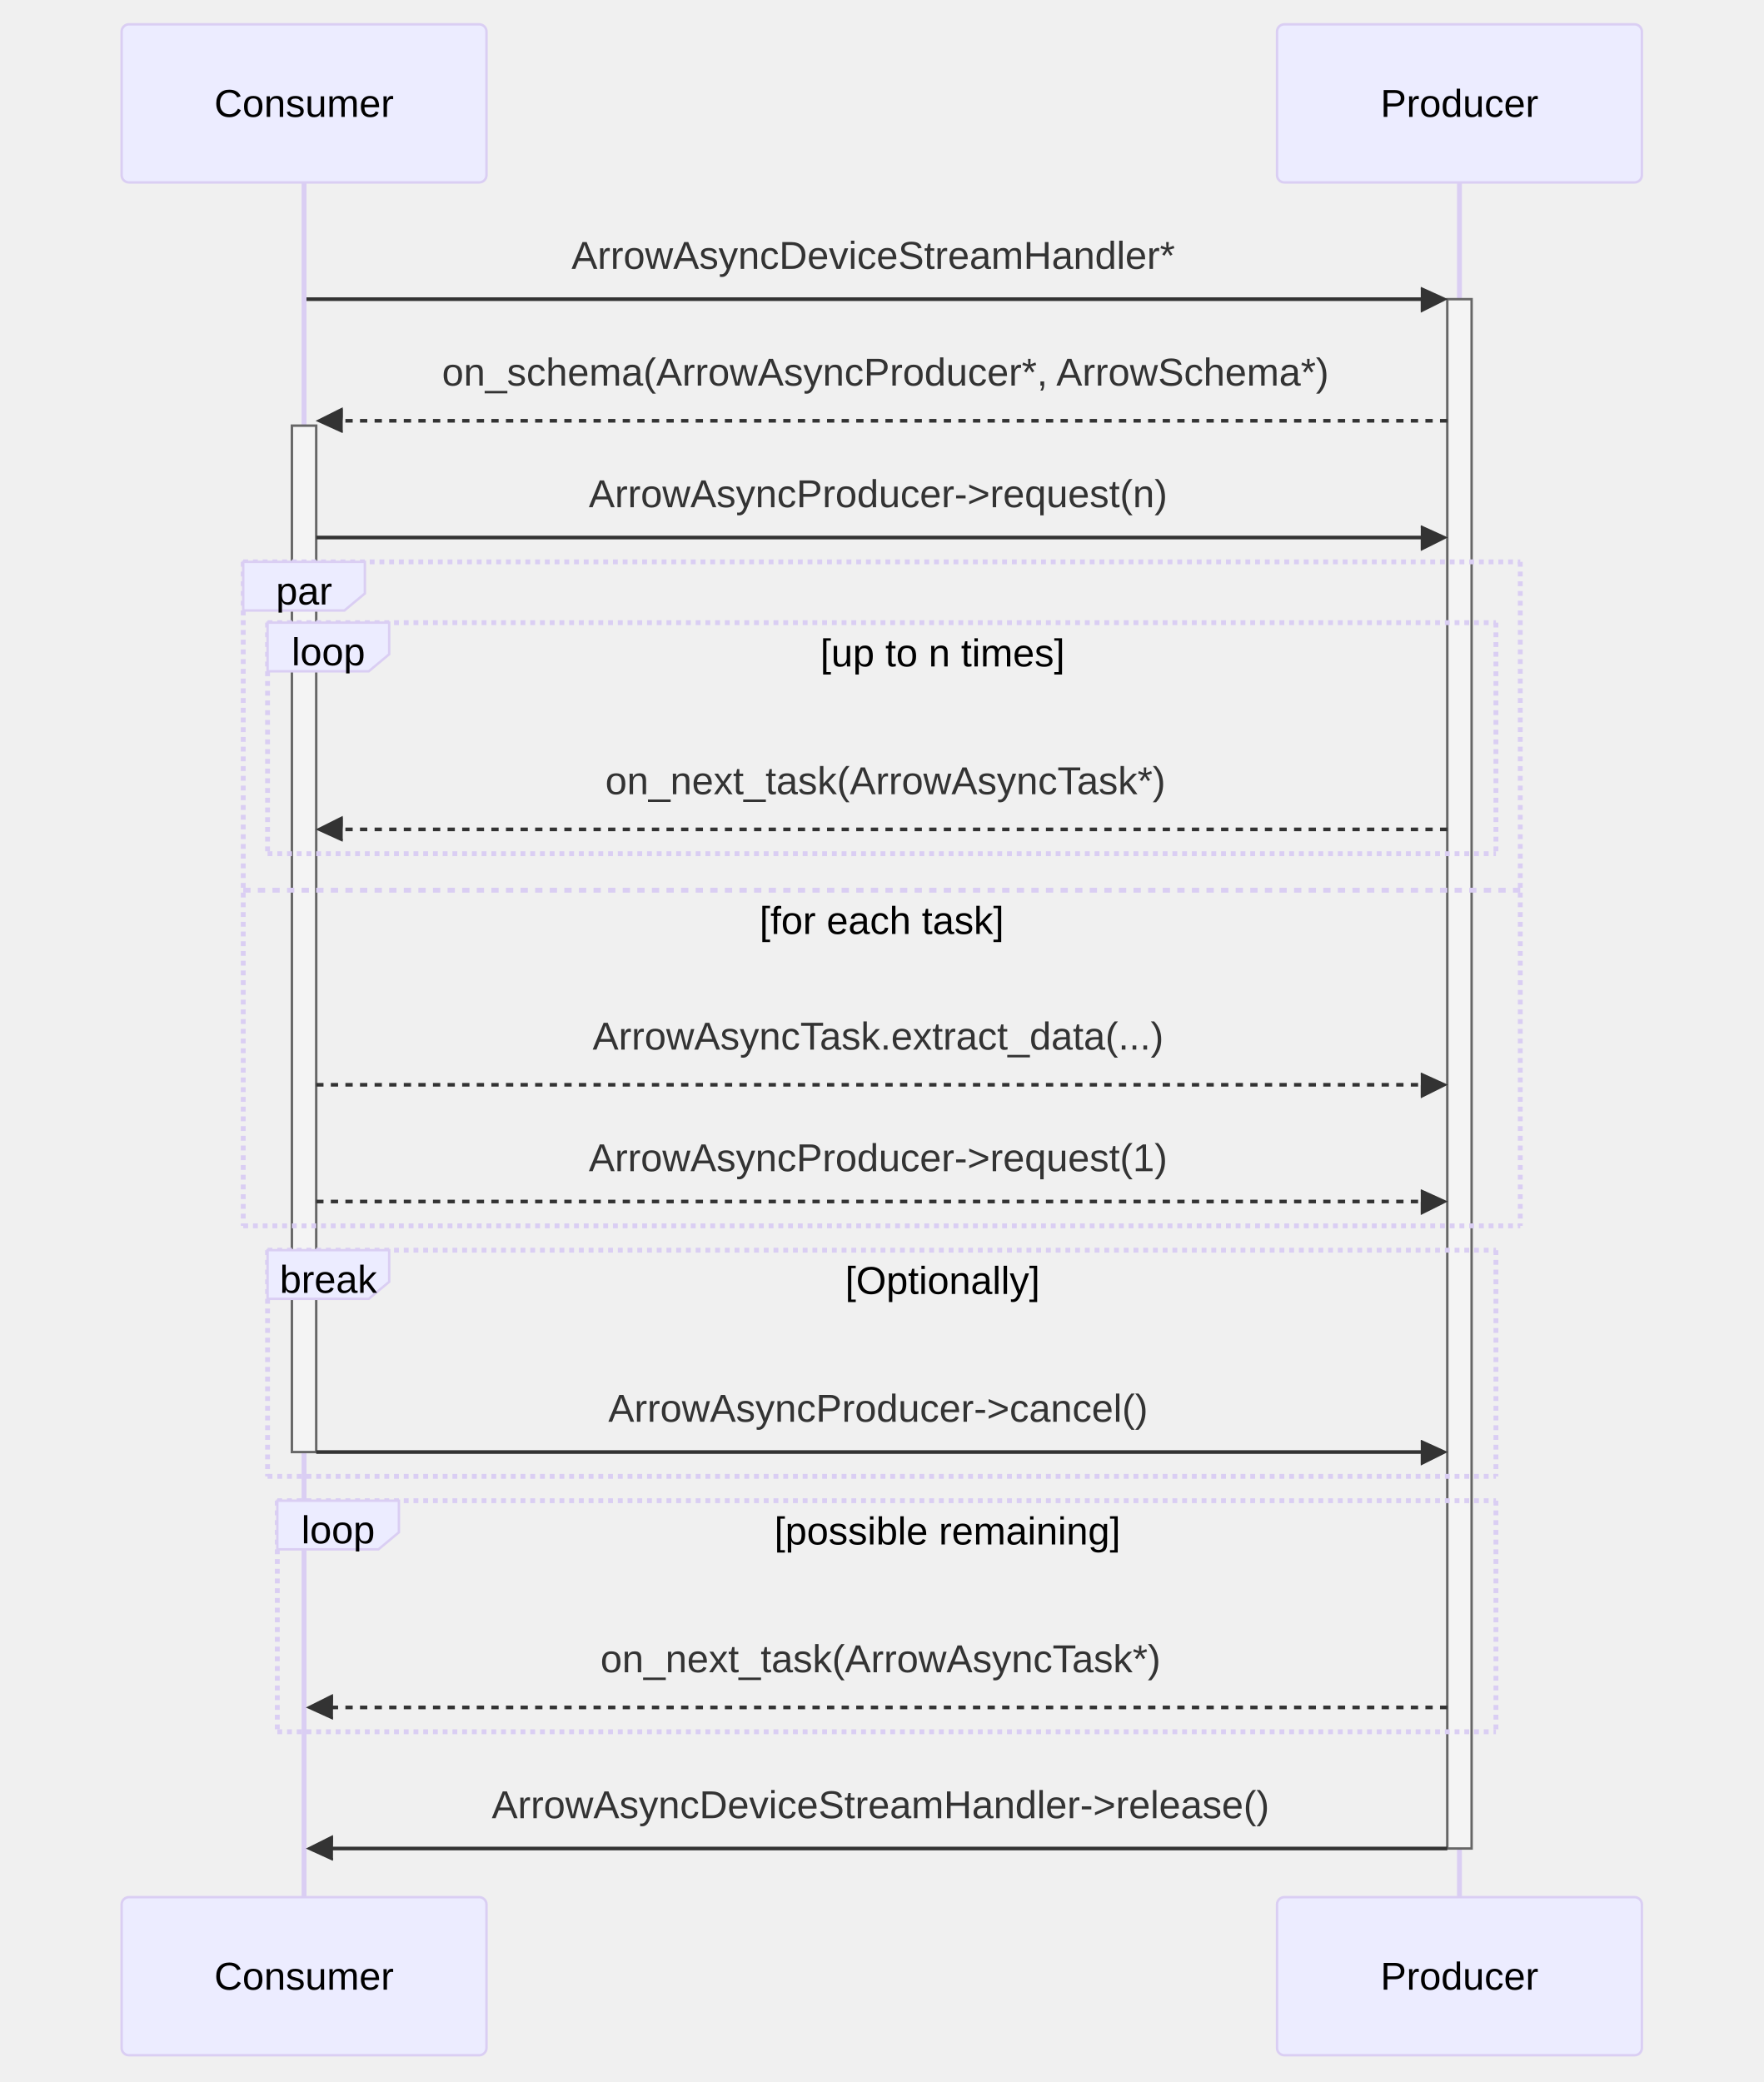
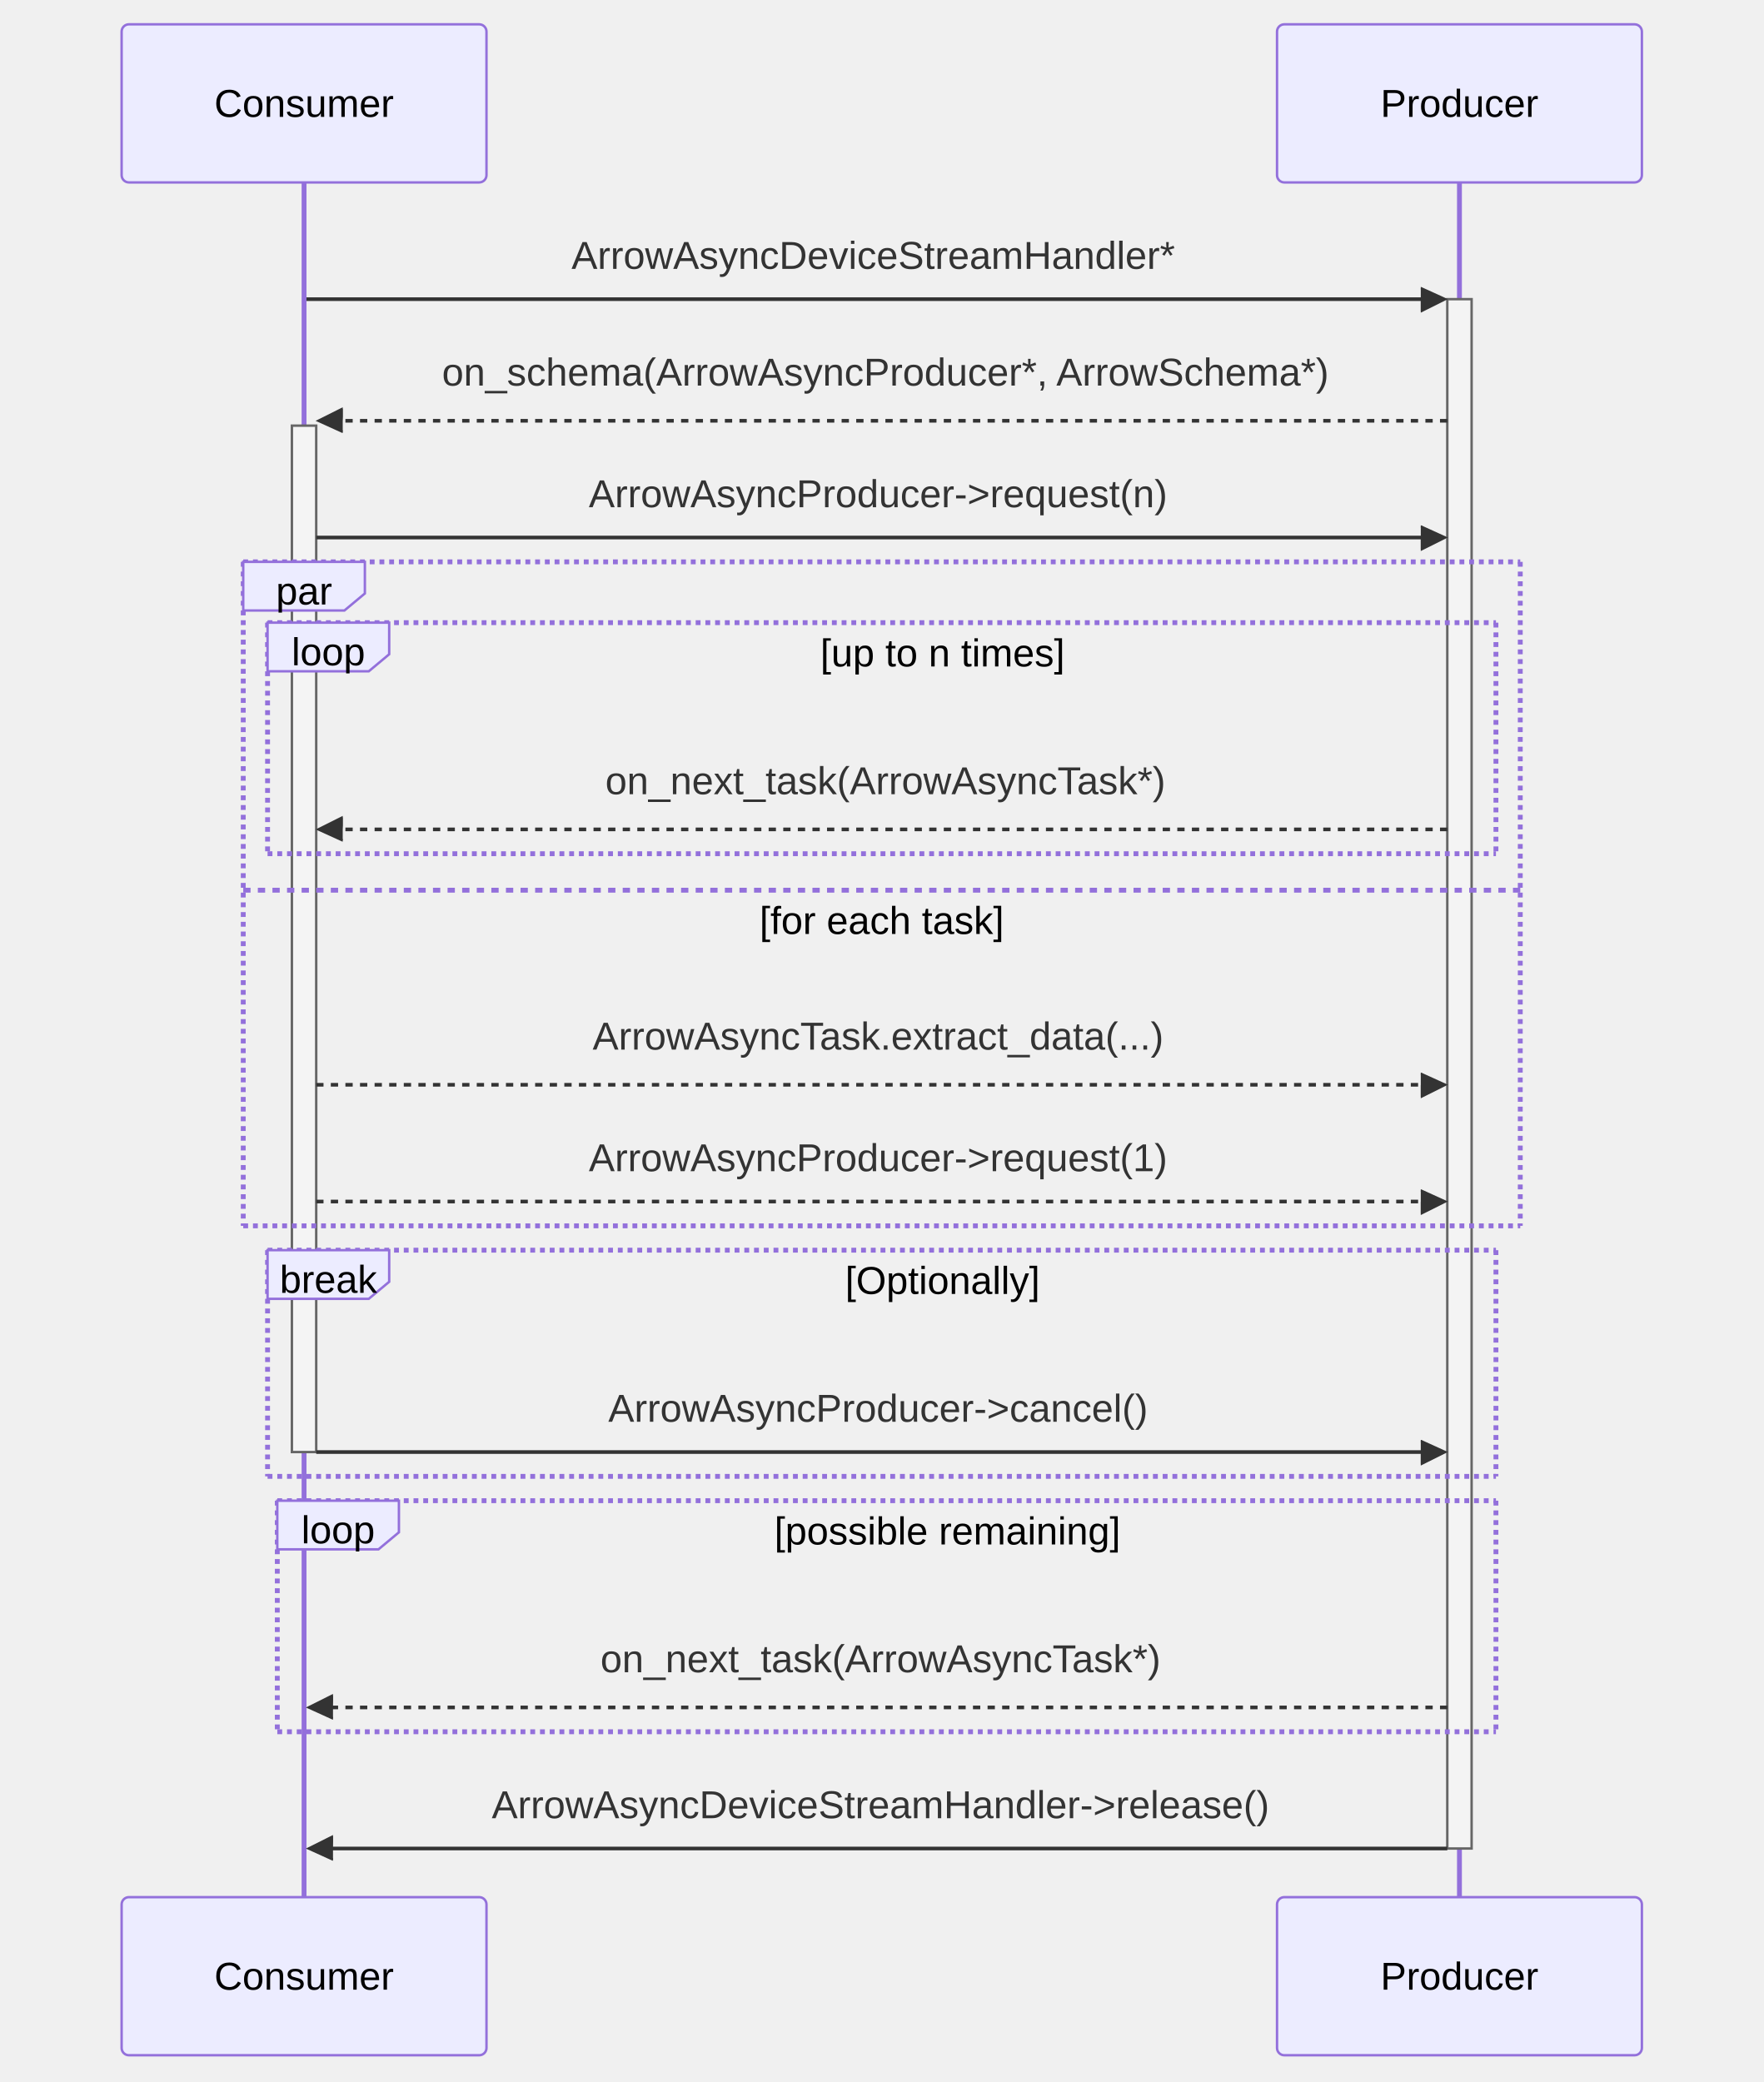
<svg xmlns="http://www.w3.org/2000/svg" id="my-svg" width="100%" style="max-width: 725px; background-color: white;" viewBox="-50 -10 725 856" role="graphics-document document" aria-roledescription="sequence">
  <g>
    <rect x="475" y="770" fill="#eaeaea" stroke="#666" width="150" height="65" name="Producer" rx="3" ry="3" class="actor actor-bottom" />
    <text x="550" y="802.5" dominant-baseline="central" alignment-baseline="central" class="actor actor-box" style="text-anchor: middle; font-size: 16px; font-weight: 400;">
      <tspan x="550" dy="0">Producer</tspan>
    </text>
  </g>
  <g>
    <rect x="0" y="770" fill="#eaeaea" stroke="#666" width="150" height="65" name="Consumer" rx="3" ry="3" class="actor actor-bottom" />
    <text x="75" y="802.5" dominant-baseline="central" alignment-baseline="central" class="actor actor-box" style="text-anchor: middle; font-size: 16px; font-weight: 400;">
      <tspan x="75" dy="0">Consumer</tspan>
    </text>
  </g>
  <g>
-     <line id="actor1" x1="550" y1="65" x2="550" y2="770" class="actor-line 200" stroke-width="0.5px" stroke="#999" name="Producer" />
-     <g id="root-1">
+     <line id="actor1" x1="550" y1="65" x2="550" y2="770" class="actor-line 200" stroke-width="0.5px" stroke="#999" name="Producer" data-et="life-line" data-id="Producer" />
+     <g id="root-1" data-et="participant" data-type="participant" data-id="Producer">
      <rect x="475" y="0" fill="#eaeaea" stroke="#666" width="150" height="65" name="Producer" rx="3" ry="3" class="actor actor-top" />
      <text x="550" y="32.5" dominant-baseline="central" alignment-baseline="central" class="actor actor-box" style="text-anchor: middle; font-size: 16px; font-weight: 400;">
        <tspan x="550" dy="0">Producer</tspan>
      </text>
    </g>
  </g>
  <g>
-     <line id="actor0" x1="75" y1="65" x2="75" y2="770" class="actor-line 200" stroke-width="0.5px" stroke="#999" name="Consumer" />
-     <g id="root-0">
+     <line id="actor0" x1="75" y1="65" x2="75" y2="770" class="actor-line 200" stroke-width="0.5px" stroke="#999" name="Consumer" data-et="life-line" data-id="Consumer" />
+     <g id="root-0" data-et="participant" data-type="participant" data-id="Consumer">
      <rect x="0" y="0" fill="#eaeaea" stroke="#666" width="150" height="65" name="Consumer" rx="3" ry="3" class="actor actor-top" />
      <text x="75" y="32.5" dominant-baseline="central" alignment-baseline="central" class="actor actor-box" style="text-anchor: middle; font-size: 16px; font-weight: 400;">
        <tspan x="75" dy="0">Consumer</tspan>
      </text>
    </g>
  </g>
-   <style>#my-svg{font-family:"trebuchet ms",verdana,arial,sans-serif;font-size:16px;fill:#333;}@keyframes edge-animation-frame{from{stroke-dashoffset:0;}}@keyframes dash{to{stroke-dashoffset:0;}}#my-svg .edge-animation-slow{stroke-dasharray:9,5!important;stroke-dashoffset:900;animation:dash 50s linear infinite;stroke-linecap:round;}#my-svg .edge-animation-fast{stroke-dasharray:9,5!important;stroke-dashoffset:900;animation:dash 20s linear infinite;stroke-linecap:round;}#my-svg .error-icon{fill:#552222;}#my-svg .error-text{fill:#552222;stroke:#552222;}#my-svg .edge-thickness-normal{stroke-width:1px;}#my-svg .edge-thickness-thick{stroke-width:3.5px;}#my-svg .edge-pattern-solid{stroke-dasharray:0;}#my-svg .edge-thickness-invisible{stroke-width:0;fill:none;}#my-svg .edge-pattern-dashed{stroke-dasharray:3;}#my-svg .edge-pattern-dotted{stroke-dasharray:2;}#my-svg .marker{fill:#333333;stroke:#333333;}#my-svg .marker.cross{stroke:#333333;}#my-svg svg{font-family:"trebuchet ms",verdana,arial,sans-serif;font-size:16px;}#my-svg p{margin:0;}#my-svg .actor{stroke:hsl(259.626, 59.777%, 87.902%);fill:#ECECFF;}#my-svg text.actor&gt;tspan{fill:black;stroke:none;}#my-svg .actor-line{stroke:hsl(259.626, 59.777%, 87.902%);}#my-svg .innerArc{stroke-width:1.5;stroke-dasharray:none;}#my-svg .messageLine0{stroke-width:1.5;stroke-dasharray:none;stroke:#333;}#my-svg .messageLine1{stroke-width:1.5;stroke-dasharray:2,2;stroke:#333;}#my-svg #arrowhead path{fill:#333;stroke:#333;}#my-svg .sequenceNumber{fill:white;}#my-svg #sequencenumber{fill:#333;}#my-svg #crosshead path{fill:#333;stroke:#333;}#my-svg .messageText{fill:#333;stroke:none;}#my-svg .labelBox{stroke:hsl(259.626, 59.777%, 87.902%);fill:#ECECFF;}#my-svg .labelText,#my-svg .labelText&gt;tspan{fill:black;stroke:none;}#my-svg .loopText,#my-svg .loopText&gt;tspan{fill:black;stroke:none;}#my-svg .loopLine{stroke-width:2px;stroke-dasharray:2,2;stroke:hsl(259.626, 59.777%, 87.902%);fill:hsl(259.626, 59.777%, 87.902%);}#my-svg .note{stroke:#aaaa33;fill:#fff5ad;}#my-svg .noteText,#my-svg .noteText&gt;tspan{fill:black;stroke:none;}#my-svg .activation0{fill:#f4f4f4;stroke:#666;}#my-svg .activation1{fill:#f4f4f4;stroke:#666;}#my-svg .activation2{fill:#f4f4f4;stroke:#666;}#my-svg .actorPopupMenu{position:absolute;}#my-svg .actorPopupMenuPanel{position:absolute;fill:#ECECFF;box-shadow:0px 8px 16px 0px rgba(0,0,0,0.2);filter:drop-shadow(3px 5px 2px rgb(0 0 0 / 0.4));}#my-svg .actor-man line{stroke:hsl(259.626, 59.777%, 87.902%);fill:#ECECFF;}#my-svg .actor-man circle,#my-svg line{stroke:hsl(259.626, 59.777%, 87.902%);fill:#ECECFF;stroke-width:2px;}#my-svg :root{--mermaid-font-family:"trebuchet ms",verdana,arial,sans-serif;}</style>
+   <style>#my-svg{font-family:"trebuchet ms",verdana,arial,sans-serif;font-size:16px;fill:#333;}@keyframes edge-animation-frame{from{stroke-dashoffset:0;}}@keyframes dash{to{stroke-dashoffset:0;}}#my-svg .edge-animation-slow{stroke-dasharray:9,5!important;stroke-dashoffset:900;animation:dash 50s linear infinite;stroke-linecap:round;}#my-svg .edge-animation-fast{stroke-dasharray:9,5!important;stroke-dashoffset:900;animation:dash 20s linear infinite;stroke-linecap:round;}#my-svg .error-icon{fill:#552222;}#my-svg .error-text{fill:#552222;stroke:#552222;}#my-svg .edge-thickness-normal{stroke-width:1px;}#my-svg .edge-thickness-thick{stroke-width:3.5px;}#my-svg .edge-pattern-solid{stroke-dasharray:0;}#my-svg .edge-thickness-invisible{stroke-width:0;fill:none;}#my-svg .edge-pattern-dashed{stroke-dasharray:3;}#my-svg .edge-pattern-dotted{stroke-dasharray:2;}#my-svg .marker{fill:#333333;stroke:#333333;}#my-svg .marker.cross{stroke:#333333;}#my-svg svg{font-family:"trebuchet ms",verdana,arial,sans-serif;font-size:16px;}#my-svg p{margin:0;}#my-svg .actor{stroke:#9370DB;fill:#ECECFF;stroke-width:1;}#my-svg rect.actor.outer-path[data-look="neo"]{filter:drop-shadow(1px 2px 2px rgba(185, 185, 185, 1));}#my-svg rect.note[data-look="neo"]{stroke:#aaaa33;fill:#fff5ad;filter:drop-shadow(1px 2px 2px rgba(185, 185, 185, 1));}#my-svg text.actor&gt;tspan{fill:black;stroke:none;}#my-svg .actor-line{stroke:#9370DB;}#my-svg .innerArc{stroke-width:1.5;stroke-dasharray:none;}#my-svg .messageLine0{stroke-width:1.5;stroke-dasharray:none;stroke:#333;}#my-svg .messageLine1{stroke-width:1.5;stroke-dasharray:2,2;stroke:#333;}#my-svg [id$="-arrowhead"] path{fill:#333;stroke:#333;}#my-svg .sequenceNumber{fill:white;}#my-svg [id$="-sequencenumber"]{fill:#333;}#my-svg [id$="-crosshead"] path{fill:#333;stroke:#333;}#my-svg .messageText{fill:#333;stroke:none;}#my-svg .labelBox{stroke:#9370DB;fill:#ECECFF;filter:none;}#my-svg .labelText,#my-svg .labelText&gt;tspan{fill:black;stroke:none;}#my-svg .loopText,#my-svg .loopText&gt;tspan{fill:black;stroke:none;}#my-svg .loopLine{stroke-width:2px;stroke-dasharray:2,2;stroke:#9370DB;fill:#9370DB;}#my-svg .note{stroke:#aaaa33;fill:#fff5ad;}#my-svg .noteText,#my-svg .noteText&gt;tspan{fill:black;stroke:none;font-weight:normal;}#my-svg .activation0{fill:#f4f4f4;stroke:#666;}#my-svg .activation1{fill:#f4f4f4;stroke:#666;}#my-svg .activation2{fill:#f4f4f4;stroke:#666;}#my-svg .actorPopupMenu{position:absolute;}#my-svg .actorPopupMenuPanel{position:absolute;fill:#ECECFF;box-shadow:0px 8px 16px 0px rgba(0,0,0,0.2);filter:drop-shadow(3px 5px 2px rgb(0 0 0 / 0.4));}#my-svg .actor-man circle,#my-svg line{fill:#ECECFF;stroke-width:2px;}#my-svg g rect.rect{filter:drop-shadow(1px 2px 2px rgba(185, 185, 185, 1));stroke:#9370DB;}#my-svg .node .neo-node{stroke:#9370DB;}#my-svg [data-look="neo"].node rect,#my-svg [data-look="neo"].cluster rect,#my-svg [data-look="neo"].node polygon{stroke:#9370DB;filter:drop-shadow(1px 2px 2px rgba(185, 185, 185, 1));}#my-svg [data-look="neo"].node path{stroke:#9370DB;stroke-width:1px;}#my-svg [data-look="neo"].node .outer-path{filter:drop-shadow(1px 2px 2px rgba(185, 185, 185, 1));}#my-svg [data-look="neo"].node .neo-line path{stroke:#9370DB;filter:none;}#my-svg [data-look="neo"].node circle{stroke:#9370DB;filter:drop-shadow(1px 2px 2px rgba(185, 185, 185, 1));}#my-svg [data-look="neo"].node circle .state-start{fill:#000000;}#my-svg [data-look="neo"].icon-shape .icon{fill:#9370DB;filter:drop-shadow(1px 2px 2px rgba(185, 185, 185, 1));}#my-svg [data-look="neo"].icon-shape .icon-neo path{stroke:#9370DB;filter:drop-shadow(1px 2px 2px rgba(185, 185, 185, 1));}#my-svg :root{--mermaid-font-family:"trebuchet ms",verdana,arial,sans-serif;}</style>
  <g />
  <defs>
-     <symbol id="computer" width="24" height="24">
+     <symbol id="my-svg-computer" width="24" height="24">
      <path transform="scale(.5)" d="M2 2v13h20v-13h-20zm18 11h-16v-9h16v9zm-10.228 6l.466-1h3.524l.467 1h-4.457zm14.228 3h-24l2-6h2.104l-1.33 4h18.45l-1.297-4h2.073l2 6zm-5-10h-14v-7h14v7z" />
    </symbol>
  </defs>
  <defs>
-     <symbol id="database" fill-rule="evenodd" clip-rule="evenodd">
+     <symbol id="my-svg-database" fill-rule="evenodd" clip-rule="evenodd">
      <path transform="scale(.5)" d="M12.258.001l.256.004.255.005.253.008.251.01.249.012.247.015.246.016.242.019.241.02.239.023.236.024.233.027.231.028.229.031.225.032.223.034.22.036.217.038.214.04.211.041.208.043.205.045.201.046.198.048.194.05.191.051.187.053.183.054.18.056.175.057.172.059.168.06.163.061.16.063.155.064.15.066.074.033.073.033.071.034.07.034.069.035.068.035.067.035.066.035.064.036.064.036.062.036.06.036.06.037.058.037.058.037.055.038.055.038.053.038.052.038.051.039.05.039.048.039.047.039.045.04.044.04.043.04.041.04.04.041.039.041.037.041.036.041.034.041.033.042.032.042.03.042.029.042.027.042.026.043.024.043.023.043.021.043.02.043.018.044.017.043.015.044.013.044.012.044.011.045.009.044.007.045.006.045.004.045.002.045.001.045v17l-.001.045-.002.045-.004.045-.006.045-.007.045-.009.044-.011.045-.012.044-.013.044-.015.044-.017.043-.018.044-.02.043-.021.043-.023.043-.024.043-.026.043-.027.042-.029.042-.03.042-.032.042-.033.042-.034.041-.036.041-.037.041-.039.041-.04.041-.041.04-.043.04-.044.04-.045.04-.047.039-.048.039-.05.039-.051.039-.052.038-.053.038-.055.038-.055.038-.058.037-.058.037-.06.037-.06.036-.062.036-.064.036-.064.036-.066.035-.067.035-.068.035-.069.035-.07.034-.071.034-.073.033-.074.033-.15.066-.155.064-.16.063-.163.061-.168.06-.172.059-.175.057-.18.056-.183.054-.187.053-.191.051-.194.05-.198.048-.201.046-.205.045-.208.043-.211.041-.214.04-.217.038-.22.036-.223.034-.225.032-.229.031-.231.028-.233.027-.236.024-.239.023-.241.02-.242.019-.246.016-.247.015-.249.012-.251.01-.253.008-.255.005-.256.004-.258.001-.258-.001-.256-.004-.255-.005-.253-.008-.251-.01-.249-.012-.247-.015-.245-.016-.243-.019-.241-.02-.238-.023-.236-.024-.234-.027-.231-.028-.228-.031-.226-.032-.223-.034-.22-.036-.217-.038-.214-.04-.211-.041-.208-.043-.204-.045-.201-.046-.198-.048-.195-.05-.19-.051-.187-.053-.184-.054-.179-.056-.176-.057-.172-.059-.167-.06-.164-.061-.159-.063-.155-.064-.151-.066-.074-.033-.072-.033-.072-.034-.07-.034-.069-.035-.068-.035-.067-.035-.066-.035-.064-.036-.063-.036-.062-.036-.061-.036-.06-.037-.058-.037-.057-.037-.056-.038-.055-.038-.053-.038-.052-.038-.051-.039-.049-.039-.049-.039-.046-.039-.046-.04-.044-.04-.043-.04-.041-.04-.04-.041-.039-.041-.037-.041-.036-.041-.034-.041-.033-.042-.032-.042-.03-.042-.029-.042-.027-.042-.026-.043-.024-.043-.023-.043-.021-.043-.02-.043-.018-.044-.017-.043-.015-.044-.013-.044-.012-.044-.011-.045-.009-.044-.007-.045-.006-.045-.004-.045-.002-.045-.001-.045v-17l.001-.045.002-.045.004-.045.006-.045.007-.045.009-.044.011-.045.012-.044.013-.044.015-.044.017-.043.018-.044.02-.043.021-.043.023-.043.024-.043.026-.043.027-.042.029-.042.03-.042.032-.042.033-.042.034-.041.036-.041.037-.041.039-.041.04-.041.041-.04.043-.04.044-.04.046-.04.046-.039.049-.039.049-.039.051-.039.052-.038.053-.038.055-.038.056-.038.057-.037.058-.037.06-.037.061-.036.062-.036.063-.036.064-.036.066-.035.067-.035.068-.035.069-.035.07-.034.072-.034.072-.033.074-.033.151-.066.155-.064.159-.063.164-.061.167-.06.172-.059.176-.057.179-.056.184-.054.187-.053.19-.051.195-.05.198-.048.201-.046.204-.045.208-.043.211-.041.214-.04.217-.038.22-.036.223-.034.226-.032.228-.031.231-.028.234-.027.236-.024.238-.023.241-.02.243-.019.245-.016.247-.015.249-.012.251-.01.253-.008.255-.005.256-.004.258-.001.258.001zm-9.258 20.499v.01l.001.021.003.021.004.022.005.021.006.022.007.022.009.023.01.022.011.023.012.023.013.023.015.023.016.024.017.023.018.024.019.024.021.024.022.025.023.024.024.025.052.049.056.05.061.051.066.051.07.051.075.051.079.052.084.052.088.052.092.052.097.052.102.051.105.052.11.052.114.051.119.051.123.051.127.05.131.05.135.05.139.048.144.049.147.047.152.047.155.047.16.045.163.045.167.043.171.043.176.041.178.041.183.039.187.039.19.037.194.035.197.035.202.033.204.031.209.03.212.029.216.027.219.025.222.024.226.021.23.02.233.018.236.016.24.015.243.012.246.01.249.008.253.005.256.004.259.001.26-.001.257-.004.254-.005.25-.008.247-.011.244-.012.241-.014.237-.016.233-.018.231-.021.226-.021.224-.024.22-.026.216-.027.212-.028.21-.031.205-.031.202-.034.198-.034.194-.036.191-.037.187-.039.183-.04.179-.04.175-.042.172-.043.168-.044.163-.045.16-.046.155-.046.152-.047.148-.048.143-.049.139-.049.136-.05.131-.05.126-.05.123-.051.118-.052.114-.051.11-.052.106-.052.101-.052.096-.052.092-.052.088-.053.083-.051.079-.052.074-.052.07-.051.065-.051.06-.051.056-.05.051-.05.023-.024.023-.025.021-.024.02-.024.019-.024.018-.024.017-.024.015-.023.014-.024.013-.023.012-.023.01-.023.01-.022.008-.022.006-.022.006-.022.004-.022.004-.021.001-.021.001-.021v-4.127l-.077.055-.08.053-.083.054-.085.053-.087.052-.09.052-.093.051-.095.05-.097.05-.1.049-.102.049-.105.048-.106.047-.109.047-.111.046-.114.045-.115.045-.118.044-.12.043-.122.042-.124.042-.126.041-.128.04-.13.04-.132.038-.134.038-.135.037-.138.037-.139.035-.142.035-.143.034-.144.033-.147.032-.148.031-.15.03-.151.03-.153.029-.154.027-.156.027-.158.026-.159.025-.161.024-.162.023-.163.022-.165.021-.166.02-.167.019-.169.018-.169.017-.171.016-.173.015-.173.014-.175.013-.175.012-.177.011-.178.01-.179.008-.179.008-.181.006-.182.005-.182.004-.184.003-.184.002h-.37l-.184-.002-.184-.003-.182-.004-.182-.005-.181-.006-.179-.008-.179-.008-.178-.01-.176-.011-.176-.012-.175-.013-.173-.014-.172-.015-.171-.016-.17-.017-.169-.018-.167-.019-.166-.02-.165-.021-.163-.022-.162-.023-.161-.024-.159-.025-.157-.026-.156-.027-.155-.027-.153-.029-.151-.03-.15-.03-.148-.031-.146-.032-.145-.033-.143-.034-.141-.035-.14-.035-.137-.037-.136-.037-.134-.038-.132-.038-.13-.04-.128-.04-.126-.041-.124-.042-.122-.042-.12-.044-.117-.043-.116-.045-.113-.045-.112-.046-.109-.047-.106-.047-.105-.048-.102-.049-.1-.049-.097-.05-.095-.05-.093-.052-.09-.051-.087-.052-.085-.053-.083-.054-.08-.054-.077-.054v4.127zm0-5.654v.011l.001.021.003.021.004.021.005.022.006.022.007.022.009.022.01.022.011.023.012.023.013.023.015.024.016.023.017.024.018.024.019.024.021.024.022.024.023.025.024.024.052.05.056.05.061.05.066.051.07.051.075.052.079.051.084.052.088.052.092.052.097.052.102.052.105.052.11.051.114.051.119.052.123.05.127.051.131.05.135.049.139.049.144.048.147.048.152.047.155.046.16.045.163.045.167.044.171.042.176.042.178.04.183.04.187.038.19.037.194.036.197.034.202.033.204.032.209.03.212.028.216.027.219.025.222.024.226.022.23.02.233.018.236.016.24.014.243.012.246.01.249.008.253.006.256.003.259.001.26-.001.257-.003.254-.006.25-.008.247-.01.244-.012.241-.015.237-.016.233-.018.231-.02.226-.022.224-.024.22-.025.216-.027.212-.029.21-.03.205-.032.202-.033.198-.035.194-.036.191-.037.187-.039.183-.039.179-.041.175-.042.172-.043.168-.044.163-.045.16-.045.155-.047.152-.047.148-.048.143-.048.139-.05.136-.049.131-.05.126-.051.123-.051.118-.051.114-.052.11-.052.106-.052.101-.052.096-.052.092-.052.088-.052.083-.052.079-.052.074-.051.07-.052.065-.051.06-.05.056-.051.051-.049.023-.025.023-.024.021-.025.02-.024.019-.024.018-.024.017-.024.015-.023.014-.023.013-.024.012-.022.01-.023.01-.023.008-.022.006-.022.006-.022.004-.021.004-.022.001-.021.001-.021v-4.139l-.077.054-.08.054-.083.054-.085.052-.087.053-.09.051-.093.051-.095.051-.097.05-.1.049-.102.049-.105.048-.106.047-.109.047-.111.046-.114.045-.115.044-.118.044-.12.044-.122.042-.124.042-.126.041-.128.04-.13.039-.132.039-.134.038-.135.037-.138.036-.139.036-.142.035-.143.033-.144.033-.147.033-.148.031-.15.03-.151.03-.153.028-.154.028-.156.027-.158.026-.159.025-.161.024-.162.023-.163.022-.165.021-.166.02-.167.019-.169.018-.169.017-.171.016-.173.015-.173.014-.175.013-.175.012-.177.011-.178.009-.179.009-.179.007-.181.007-.182.005-.182.004-.184.003-.184.002h-.37l-.184-.002-.184-.003-.182-.004-.182-.005-.181-.007-.179-.007-.179-.009-.178-.009-.176-.011-.176-.012-.175-.013-.173-.014-.172-.015-.171-.016-.17-.017-.169-.018-.167-.019-.166-.02-.165-.021-.163-.022-.162-.023-.161-.024-.159-.025-.157-.026-.156-.027-.155-.028-.153-.028-.151-.03-.15-.03-.148-.031-.146-.033-.145-.033-.143-.033-.141-.035-.14-.036-.137-.036-.136-.037-.134-.038-.132-.039-.13-.039-.128-.04-.126-.041-.124-.042-.122-.043-.12-.043-.117-.044-.116-.044-.113-.046-.112-.046-.109-.046-.106-.047-.105-.048-.102-.049-.1-.049-.097-.05-.095-.051-.093-.051-.09-.051-.087-.053-.085-.052-.083-.054-.08-.054-.077-.054v4.139zm0-5.666v.011l.001.02.003.022.004.021.005.022.006.021.007.022.009.023.01.022.011.023.012.023.013.023.015.023.016.024.017.024.018.023.019.024.021.025.022.024.023.024.024.025.052.05.056.05.061.05.066.051.07.051.075.052.079.051.084.052.088.052.092.052.097.052.102.052.105.051.11.052.114.051.119.051.123.051.127.05.131.05.135.05.139.049.144.048.147.048.152.047.155.046.16.045.163.045.167.043.171.043.176.042.178.04.183.04.187.038.19.037.194.036.197.034.202.033.204.032.209.03.212.028.216.027.219.025.222.024.226.021.23.02.233.018.236.017.24.014.243.012.246.01.249.008.253.006.256.003.259.001.26-.001.257-.003.254-.006.25-.008.247-.01.244-.013.241-.014.237-.016.233-.018.231-.02.226-.022.224-.024.22-.025.216-.027.212-.029.21-.03.205-.032.202-.033.198-.035.194-.036.191-.037.187-.039.183-.039.179-.041.175-.042.172-.043.168-.044.163-.045.16-.045.155-.047.152-.047.148-.048.143-.049.139-.049.136-.049.131-.051.126-.05.123-.051.118-.052.114-.051.11-.052.106-.052.101-.052.096-.052.092-.052.088-.052.083-.052.079-.052.074-.052.07-.051.065-.051.06-.051.056-.05.051-.049.023-.025.023-.025.021-.024.02-.024.019-.024.018-.024.017-.024.015-.023.014-.024.013-.023.012-.023.01-.022.01-.023.008-.022.006-.022.006-.022.004-.022.004-.021.001-.021.001-.021v-4.153l-.077.054-.08.054-.083.053-.085.053-.087.053-.09.051-.093.051-.095.051-.097.05-.1.049-.102.048-.105.048-.106.048-.109.046-.111.046-.114.046-.115.044-.118.044-.12.043-.122.043-.124.042-.126.041-.128.04-.13.039-.132.039-.134.038-.135.037-.138.036-.139.036-.142.034-.143.034-.144.033-.147.032-.148.032-.15.03-.151.03-.153.028-.154.028-.156.027-.158.026-.159.024-.161.024-.162.023-.163.023-.165.021-.166.02-.167.019-.169.018-.169.017-.171.016-.173.015-.173.014-.175.013-.175.012-.177.01-.178.01-.179.009-.179.007-.181.006-.182.006-.182.004-.184.003-.184.001-.185.001-.185-.001-.184-.001-.184-.003-.182-.004-.182-.006-.181-.006-.179-.007-.179-.009-.178-.01-.176-.01-.176-.012-.175-.013-.173-.014-.172-.015-.171-.016-.17-.017-.169-.018-.167-.019-.166-.02-.165-.021-.163-.023-.162-.023-.161-.024-.159-.024-.157-.026-.156-.027-.155-.028-.153-.028-.151-.03-.15-.03-.148-.032-.146-.032-.145-.033-.143-.034-.141-.034-.14-.036-.137-.036-.136-.037-.134-.038-.132-.039-.13-.039-.128-.041-.126-.041-.124-.041-.122-.043-.12-.043-.117-.044-.116-.044-.113-.046-.112-.046-.109-.046-.106-.048-.105-.048-.102-.048-.1-.05-.097-.049-.095-.051-.093-.051-.09-.052-.087-.052-.085-.053-.083-.053-.08-.054-.077-.054v4.153zm8.74-8.179l-.257.004-.254.005-.25.008-.247.011-.244.012-.241.014-.237.016-.233.018-.231.021-.226.022-.224.023-.22.026-.216.027-.212.028-.21.031-.205.032-.202.033-.198.034-.194.036-.191.038-.187.038-.183.04-.179.041-.175.042-.172.043-.168.043-.163.045-.16.046-.155.046-.152.048-.148.048-.143.048-.139.049-.136.05-.131.05-.126.051-.123.051-.118.051-.114.052-.11.052-.106.052-.101.052-.096.052-.092.052-.088.052-.083.052-.079.052-.074.051-.07.052-.065.051-.06.05-.056.05-.051.05-.023.025-.023.024-.021.024-.02.025-.019.024-.018.024-.017.023-.015.024-.014.023-.013.023-.012.023-.01.023-.01.022-.008.022-.006.023-.006.021-.004.022-.004.021-.001.021-.001.021.001.021.001.021.004.021.004.022.006.021.006.023.008.022.01.022.01.023.012.023.013.023.014.023.015.024.017.023.018.024.019.024.02.025.021.024.023.024.023.025.051.05.056.05.06.05.065.051.07.052.074.051.079.052.083.052.088.052.092.052.096.052.101.052.106.052.11.052.114.052.118.051.123.051.126.051.131.05.136.05.139.049.143.048.148.048.152.048.155.046.16.046.163.045.168.043.172.043.175.042.179.041.183.04.187.038.191.038.194.036.198.034.202.033.205.032.21.031.212.028.216.027.22.026.224.023.226.022.231.021.233.018.237.016.241.014.244.012.247.011.25.008.254.005.257.004.26.001.26-.001.257-.004.254-.005.25-.008.247-.011.244-.012.241-.014.237-.016.233-.018.231-.021.226-.022.224-.023.22-.026.216-.027.212-.028.21-.031.205-.032.202-.033.198-.034.194-.036.191-.038.187-.038.183-.04.179-.041.175-.042.172-.043.168-.043.163-.045.16-.046.155-.046.152-.048.148-.048.143-.048.139-.049.136-.05.131-.05.126-.051.123-.051.118-.051.114-.052.11-.052.106-.052.101-.052.096-.052.092-.052.088-.052.083-.052.079-.052.074-.051.07-.052.065-.051.06-.05.056-.05.051-.05.023-.025.023-.024.021-.024.02-.025.019-.024.018-.024.017-.023.015-.024.014-.023.013-.023.012-.023.01-.023.01-.022.008-.022.006-.023.006-.021.004-.022.004-.021.001-.021.001-.021-.001-.021-.001-.021-.004-.021-.004-.022-.006-.021-.006-.023-.008-.022-.01-.022-.01-.023-.012-.023-.013-.023-.014-.023-.015-.024-.017-.023-.018-.024-.019-.024-.02-.025-.021-.024-.023-.024-.023-.025-.051-.05-.056-.05-.06-.05-.065-.051-.07-.052-.074-.051-.079-.052-.083-.052-.088-.052-.092-.052-.096-.052-.101-.052-.106-.052-.11-.052-.114-.052-.118-.051-.123-.051-.126-.051-.131-.05-.136-.05-.139-.049-.143-.048-.148-.048-.152-.048-.155-.046-.16-.046-.163-.045-.168-.043-.172-.043-.175-.042-.179-.041-.183-.04-.187-.038-.191-.038-.194-.036-.198-.034-.202-.033-.205-.032-.21-.031-.212-.028-.216-.027-.22-.026-.224-.023-.226-.022-.231-.021-.233-.018-.237-.016-.241-.014-.244-.012-.247-.011-.25-.008-.254-.005-.257-.004-.26-.001-.26.001z" />
    </symbol>
  </defs>
  <defs>
-     <symbol id="clock" width="24" height="24">
+     <symbol id="my-svg-clock" width="24" height="24">
      <path transform="scale(.5)" d="M12 2c5.514 0 10 4.486 10 10s-4.486 10-10 10-10-4.486-10-10 4.486-10 10-10zm0-2c-6.627 0-12 5.373-12 12s5.373 12 12 12 12-5.373 12-12-5.373-12-12-12zm5.848 12.459c.202.038.202.333.001.372-1.907.361-6.045 1.111-6.547 1.111-.719 0-1.301-.582-1.301-1.301 0-.512.77-5.447 1.125-7.445.034-.192.312-.181.343.014l.985 6.238 5.394 1.011z" />
    </symbol>
  </defs>
  <defs>
-     <marker id="arrowhead" refX="7.9" refY="5" markerUnits="userSpaceOnUse" markerWidth="12" markerHeight="12" orient="auto-start-reverse">
+     <marker id="my-svg-arrowhead" refX="7.9" refY="5" markerUnits="userSpaceOnUse" markerWidth="12" markerHeight="12" orient="auto-start-reverse">
      <path d="M -1 0 L 10 5 L 0 10 z" />
    </marker>
  </defs>
  <defs>
-     <marker id="crosshead" markerWidth="15" markerHeight="8" orient="auto" refX="4" refY="4.5">
+     <marker id="my-svg-crosshead" markerWidth="15" markerHeight="8" orient="auto" refX="4" refY="4.5">
      <path fill="none" stroke="#000000" stroke-width="1pt" d="M 1,2 L 6,7 M 6,2 L 1,7" style="stroke-dasharray: 0, 0;" />
    </marker>
  </defs>
  <defs>
-     <marker id="filled-head" refX="15.5" refY="7" markerWidth="20" markerHeight="28" orient="auto">
+     <marker id="my-svg-filled-head" refX="15.5" refY="7" markerWidth="20" markerHeight="28" orient="auto">
      <path d="M 18,7 L9,13 L14,7 L9,1 Z" />
    </marker>
  </defs>
  <defs>
-     <marker id="sequencenumber" refX="15" refY="15" markerWidth="60" markerHeight="40" orient="auto">
+     <marker id="my-svg-sequencenumber" refX="15" refY="15" markerWidth="60" markerHeight="40" orient="auto">
      <circle cx="15" cy="15" r="6" />
+     </marker>
+   </defs>
+   <defs>
+     <marker id="my-svg-solidTopArrowHead" refX="7.9" refY="7.25" markerUnits="userSpaceOnUse" markerWidth="12" markerHeight="12" orient="auto-start-reverse">
+       <path d="M 0 0 L 10 8 L 0 8 z" />
+     </marker>
+   </defs>
+   <defs>
+     <marker id="my-svg-solidBottomArrowHead" refX="7.9" refY="0.75" markerUnits="userSpaceOnUse" markerWidth="12" markerHeight="12" orient="auto-start-reverse">
+       <path d="M 0 0 L 10 0 L 0 8 z" />
+     </marker>
+   </defs>
+   <defs>
+     <marker id="my-svg-stickTopArrowHead" refX="7.5" refY="7" markerUnits="userSpaceOnUse" markerWidth="12" markerHeight="12" orient="auto-start-reverse">
+       <path d="M 0 0 L 7 7" stroke="black" stroke-width="1.5" fill="none" />
+     </marker>
+   </defs>
+   <defs>
+     <marker id="my-svg-stickBottomArrowHead" refX="7.5" refY="0" markerUnits="userSpaceOnUse" markerWidth="12" markerHeight="12" orient="auto-start-reverse">
+       <path d="M 0 7 L 7 0" stroke="black" stroke-width="1.5" fill="none" />
    </marker>
  </defs>
  <g>
    <rect x="545" y="113" fill="#EDF2AE" stroke="#666" width="10" height="637" class="activation0" />
  </g>
  <g>
    <rect x="70" y="165" fill="#EDF2AE" stroke="#666" width="10" height="422" class="activation0" />
  </g>
-   <g>
+   <g data-et="control-structure" data-id="i8">
    <line x1="60" y1="246" x2="565" y2="246" class="loopLine" />
    <line x1="565" y1="246" x2="565" y2="341" class="loopLine" />
    <line x1="60" y1="341" x2="565" y2="341" class="loopLine" />
    <line x1="60" y1="246" x2="60" y2="341" class="loopLine" />
    <polygon points="60,246 110,246 110,259 101.6,266 60,266" class="labelBox" />
    <text x="85" y="259" text-anchor="middle" dominant-baseline="middle" alignment-baseline="middle" class="labelText" style="font-size: 16px; font-weight: 400;">loop</text>
    <text x="337.5" y="264" text-anchor="middle" class="loopText" style="font-size: 16px; font-weight: 400;">
      <tspan x="337.5">[up to n times]</tspan>
    </text>
  </g>
-   <g>
+   <g data-et="control-structure" data-id="i12">
    <line x1="50" y1="221" x2="575" y2="221" class="loopLine" />
    <line x1="575" y1="221" x2="575" y2="494" class="loopLine" />
    <line x1="50" y1="494" x2="575" y2="494" class="loopLine" />
    <line x1="50" y1="221" x2="50" y2="494" class="loopLine" />
    <line x1="50" y1="356" x2="575" y2="356" class="loopLine" style="stroke-dasharray: 3, 3;" />
    <polygon points="50,221 100,221 100,234 91.6,241 50,241" class="labelBox" />
    <text x="75" y="234" text-anchor="middle" dominant-baseline="middle" alignment-baseline="middle" class="labelText" style="font-size: 16px; font-weight: 400;">par</text>
    <text x="337.5" y="239" text-anchor="middle" class="loopText" style="font-size: 16px; font-weight: 400;">
      <tspan x="337.5">​</tspan>
    </text>
    <text x="312.5" y="374" text-anchor="middle" class="loopText" style="font-size: 16px; font-weight: 400;">[for each task]</text>
  </g>
-   <g>
+   <g data-et="control-structure" data-id="i16">
    <line x1="60" y1="504" x2="565" y2="504" class="loopLine" />
    <line x1="565" y1="504" x2="565" y2="597" class="loopLine" />
    <line x1="60" y1="597" x2="565" y2="597" class="loopLine" />
    <line x1="60" y1="504" x2="60" y2="597" class="loopLine" />
    <polygon points="60,504 110,504 110,517 101.6,524 60,524" class="labelBox" />
    <text x="85" y="517" text-anchor="middle" dominant-baseline="middle" alignment-baseline="middle" class="labelText" style="font-size: 16px; font-weight: 400;">break</text>
    <text x="337.5" y="522" text-anchor="middle" class="loopText" style="font-size: 16px; font-weight: 400;">
      <tspan x="337.5">[Optionally]</tspan>
    </text>
  </g>
-   <g>
+   <g data-et="control-structure" data-id="i19">
    <line x1="64" y1="607" x2="565" y2="607" class="loopLine" />
    <line x1="565" y1="607" x2="565" y2="702" class="loopLine" />
    <line x1="64" y1="702" x2="565" y2="702" class="loopLine" />
    <line x1="64" y1="607" x2="64" y2="702" class="loopLine" />
    <polygon points="64,607 114,607 114,620 105.6,627 64,627" class="labelBox" />
    <text x="89" y="620" text-anchor="middle" dominant-baseline="middle" alignment-baseline="middle" class="labelText" style="font-size: 16px; font-weight: 400;">loop</text>
    <text x="339.5" y="625" text-anchor="middle" class="loopText" style="font-size: 16px; font-weight: 400;">
      <tspan x="339.5">[possible remaining]</tspan>
    </text>
  </g>
  <text x="309" y="80" text-anchor="middle" dominant-baseline="middle" alignment-baseline="middle" class="messageText" dy="1em" style="font-size: 16px; font-weight: 400;">ArrowAsyncDeviceStreamHandler*</text>
-   <line x1="76" y1="113" x2="542" y2="113" class="messageLine0" stroke-width="2" stroke="none" marker-end="url(#arrowhead)" style="fill: none;" />
+   <line x1="76" y1="113" x2="542" y2="113" class="messageLine0" data-et="message" data-id="i0" data-from="Consumer" data-to="Producer" stroke-width="2" stroke="none" marker-end="url(#my-svg-arrowhead)" style="fill: none;" />
  <text x="314" y="128" text-anchor="middle" dominant-baseline="middle" alignment-baseline="middle" class="messageText" dy="1em" style="font-size: 16px; font-weight: 400;">on_schema(ArrowAsyncProducer*, ArrowSchema*)</text>
-   <line x1="545" y1="163" x2="83" y2="163" class="messageLine1" stroke-width="2" stroke="none" marker-end="url(#arrowhead)" style="stroke-dasharray: 3, 3; fill: none;" />
+   <line x1="545" y1="163" x2="83" y2="163" class="messageLine1" data-et="message" data-id="i2" data-from="Producer" data-to="Consumer" stroke-width="2" stroke="none" marker-end="url(#my-svg-arrowhead)" style="stroke-dasharray: 3, 3; fill: none;" />
  <text x="311" y="178" text-anchor="middle" dominant-baseline="middle" alignment-baseline="middle" class="messageText" dy="1em" style="font-size: 16px; font-weight: 400;">ArrowAsyncProducer-&gt;request(n)</text>
-   <line x1="80" y1="211" x2="542" y2="211" class="messageLine0" stroke-width="2" stroke="none" marker-end="url(#arrowhead)" style="fill: none;" />
+   <line x1="80" y1="211" x2="542" y2="211" class="messageLine0" data-et="message" data-id="i4" data-from="Consumer" data-to="Producer" stroke-width="2" stroke="none" marker-end="url(#my-svg-arrowhead)" style="fill: none;" />
  <text x="314" y="296" text-anchor="middle" dominant-baseline="middle" alignment-baseline="middle" class="messageText" dy="1em" style="font-size: 16px; font-weight: 400;">on_next_task(ArrowAsyncTask*)</text>
-   <line x1="545" y1="331" x2="83" y2="331" class="messageLine1" stroke-width="2" stroke="none" marker-end="url(#arrowhead)" style="stroke-dasharray: 3, 3; fill: none;" />
+   <line x1="545" y1="331" x2="83" y2="331" class="messageLine1" data-et="message" data-id="i7" data-from="Producer" data-to="Consumer" stroke-width="2" stroke="none" marker-end="url(#my-svg-arrowhead)" style="stroke-dasharray: 3, 3; fill: none;" />
  <text x="311" y="401" text-anchor="middle" dominant-baseline="middle" alignment-baseline="middle" class="messageText" dy="1em" style="font-size: 16px; font-weight: 400;">ArrowAsyncTask.extract_data(...)</text>
-   <line x1="80" y1="436" x2="542" y2="436" class="messageLine1" stroke-width="2" stroke="none" marker-end="url(#arrowhead)" style="stroke-dasharray: 3, 3; fill: none;" />
+   <line x1="80" y1="436" x2="542" y2="436" class="messageLine1" data-et="message" data-id="i10" data-from="Consumer" data-to="Producer" stroke-width="2" stroke="none" marker-end="url(#my-svg-arrowhead)" style="stroke-dasharray: 3, 3; fill: none;" />
  <text x="311" y="451" text-anchor="middle" dominant-baseline="middle" alignment-baseline="middle" class="messageText" dy="1em" style="font-size: 16px; font-weight: 400;">ArrowAsyncProducer-&gt;request(1)</text>
-   <line x1="80" y1="484" x2="542" y2="484" class="messageLine1" stroke-width="2" stroke="none" marker-end="url(#arrowhead)" style="stroke-dasharray: 3, 3; fill: none;" />
+   <line x1="80" y1="484" x2="542" y2="484" class="messageLine1" data-et="message" data-id="i11" data-from="Consumer" data-to="Producer" stroke-width="2" stroke="none" marker-end="url(#my-svg-arrowhead)" style="stroke-dasharray: 3, 3; fill: none;" />
  <text x="311" y="554" text-anchor="middle" dominant-baseline="middle" alignment-baseline="middle" class="messageText" dy="1em" style="font-size: 16px; font-weight: 400;">ArrowAsyncProducer-&gt;cancel()</text>
-   <line x1="80" y1="587" x2="542" y2="587" class="messageLine0" stroke-width="2" stroke="none" marker-end="url(#arrowhead)" style="fill: none;" />
+   <line x1="80" y1="587" x2="542" y2="587" class="messageLine0" data-et="message" data-id="i14" data-from="Consumer" data-to="Producer" stroke-width="2" stroke="none" marker-end="url(#my-svg-arrowhead)" style="fill: none;" />
  <text x="312" y="657" text-anchor="middle" dominant-baseline="middle" alignment-baseline="middle" class="messageText" dy="1em" style="font-size: 16px; font-weight: 400;">on_next_task(ArrowAsyncTask*)</text>
-   <line x1="545" y1="692" x2="79" y2="692" class="messageLine1" stroke-width="2" stroke="none" marker-end="url(#arrowhead)" style="stroke-dasharray: 3, 3; fill: none;" />
+   <line x1="545" y1="692" x2="79" y2="692" class="messageLine1" data-et="message" data-id="i18" data-from="Producer" data-to="Consumer" stroke-width="2" stroke="none" marker-end="url(#my-svg-arrowhead)" style="stroke-dasharray: 3, 3; fill: none;" />
  <text x="312" y="717" text-anchor="middle" dominant-baseline="middle" alignment-baseline="middle" class="messageText" dy="1em" style="font-size: 16px; font-weight: 400;">ArrowAsyncDeviceStreamHandler-&gt;release()</text>
-   <line x1="545" y1="750" x2="79" y2="750" class="messageLine0" stroke-width="2" stroke="none" marker-end="url(#arrowhead)" style="fill: none;" />
+   <line x1="545" y1="750" x2="79" y2="750" class="messageLine0" data-et="message" data-id="i20" data-from="Producer" data-to="Consumer" stroke-width="2" stroke="none" marker-end="url(#my-svg-arrowhead)" style="fill: none;" />
</svg>
